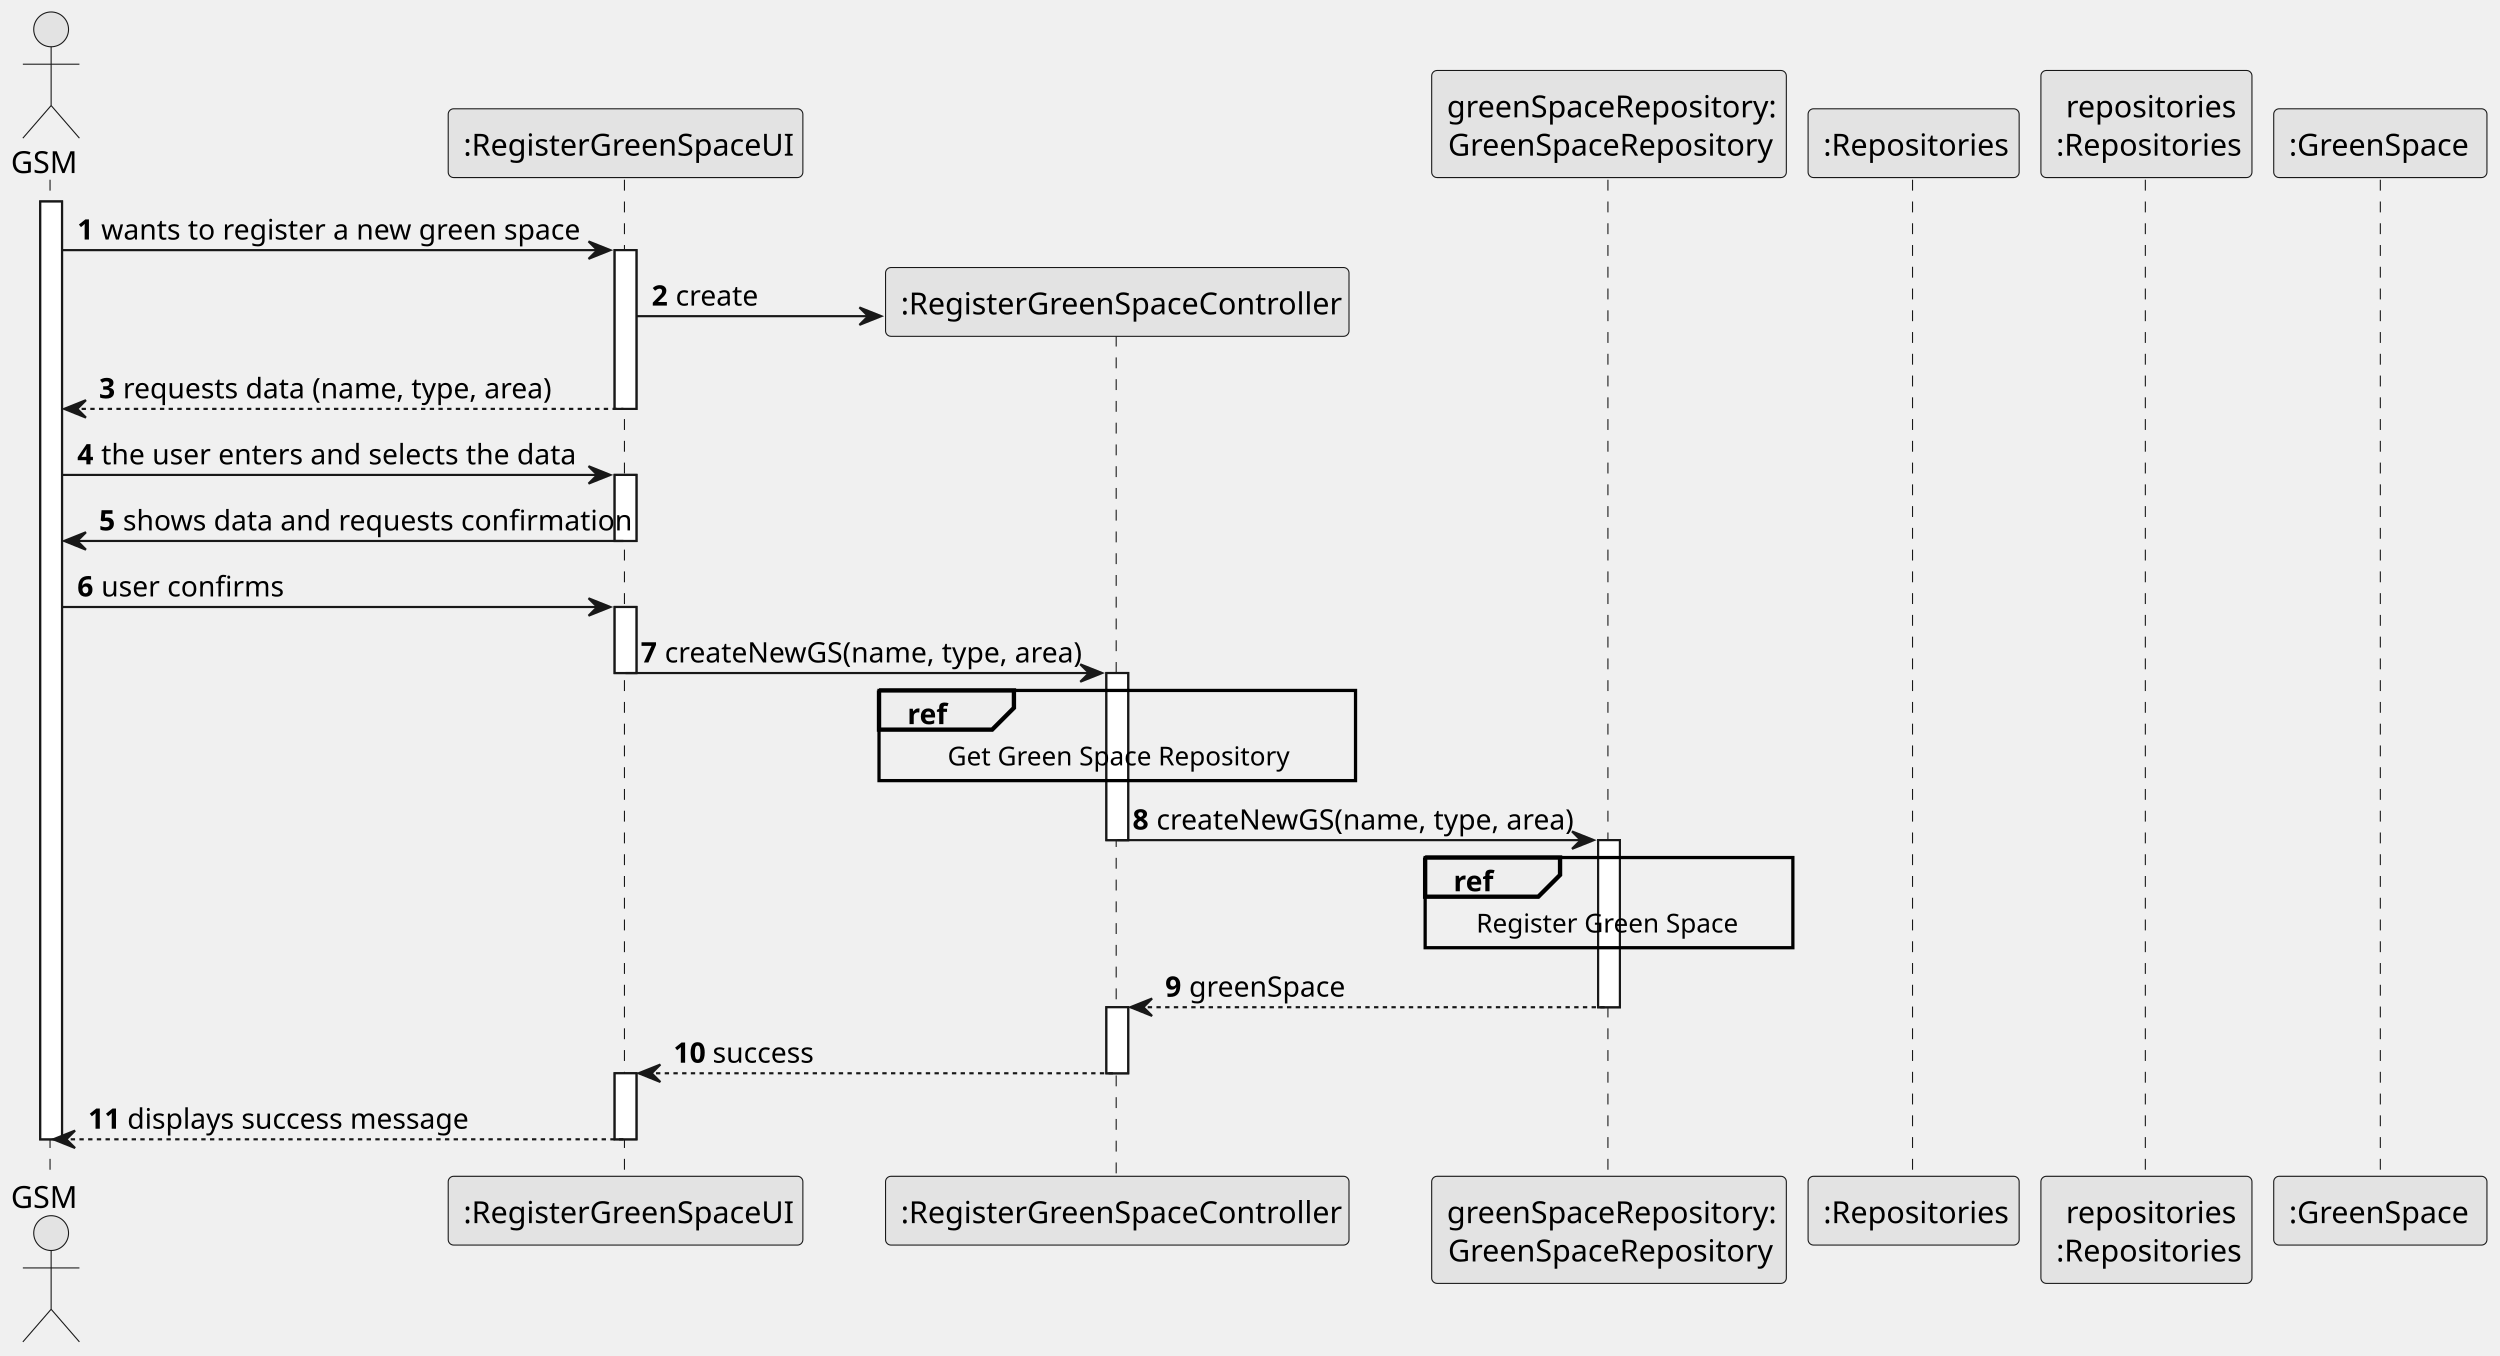
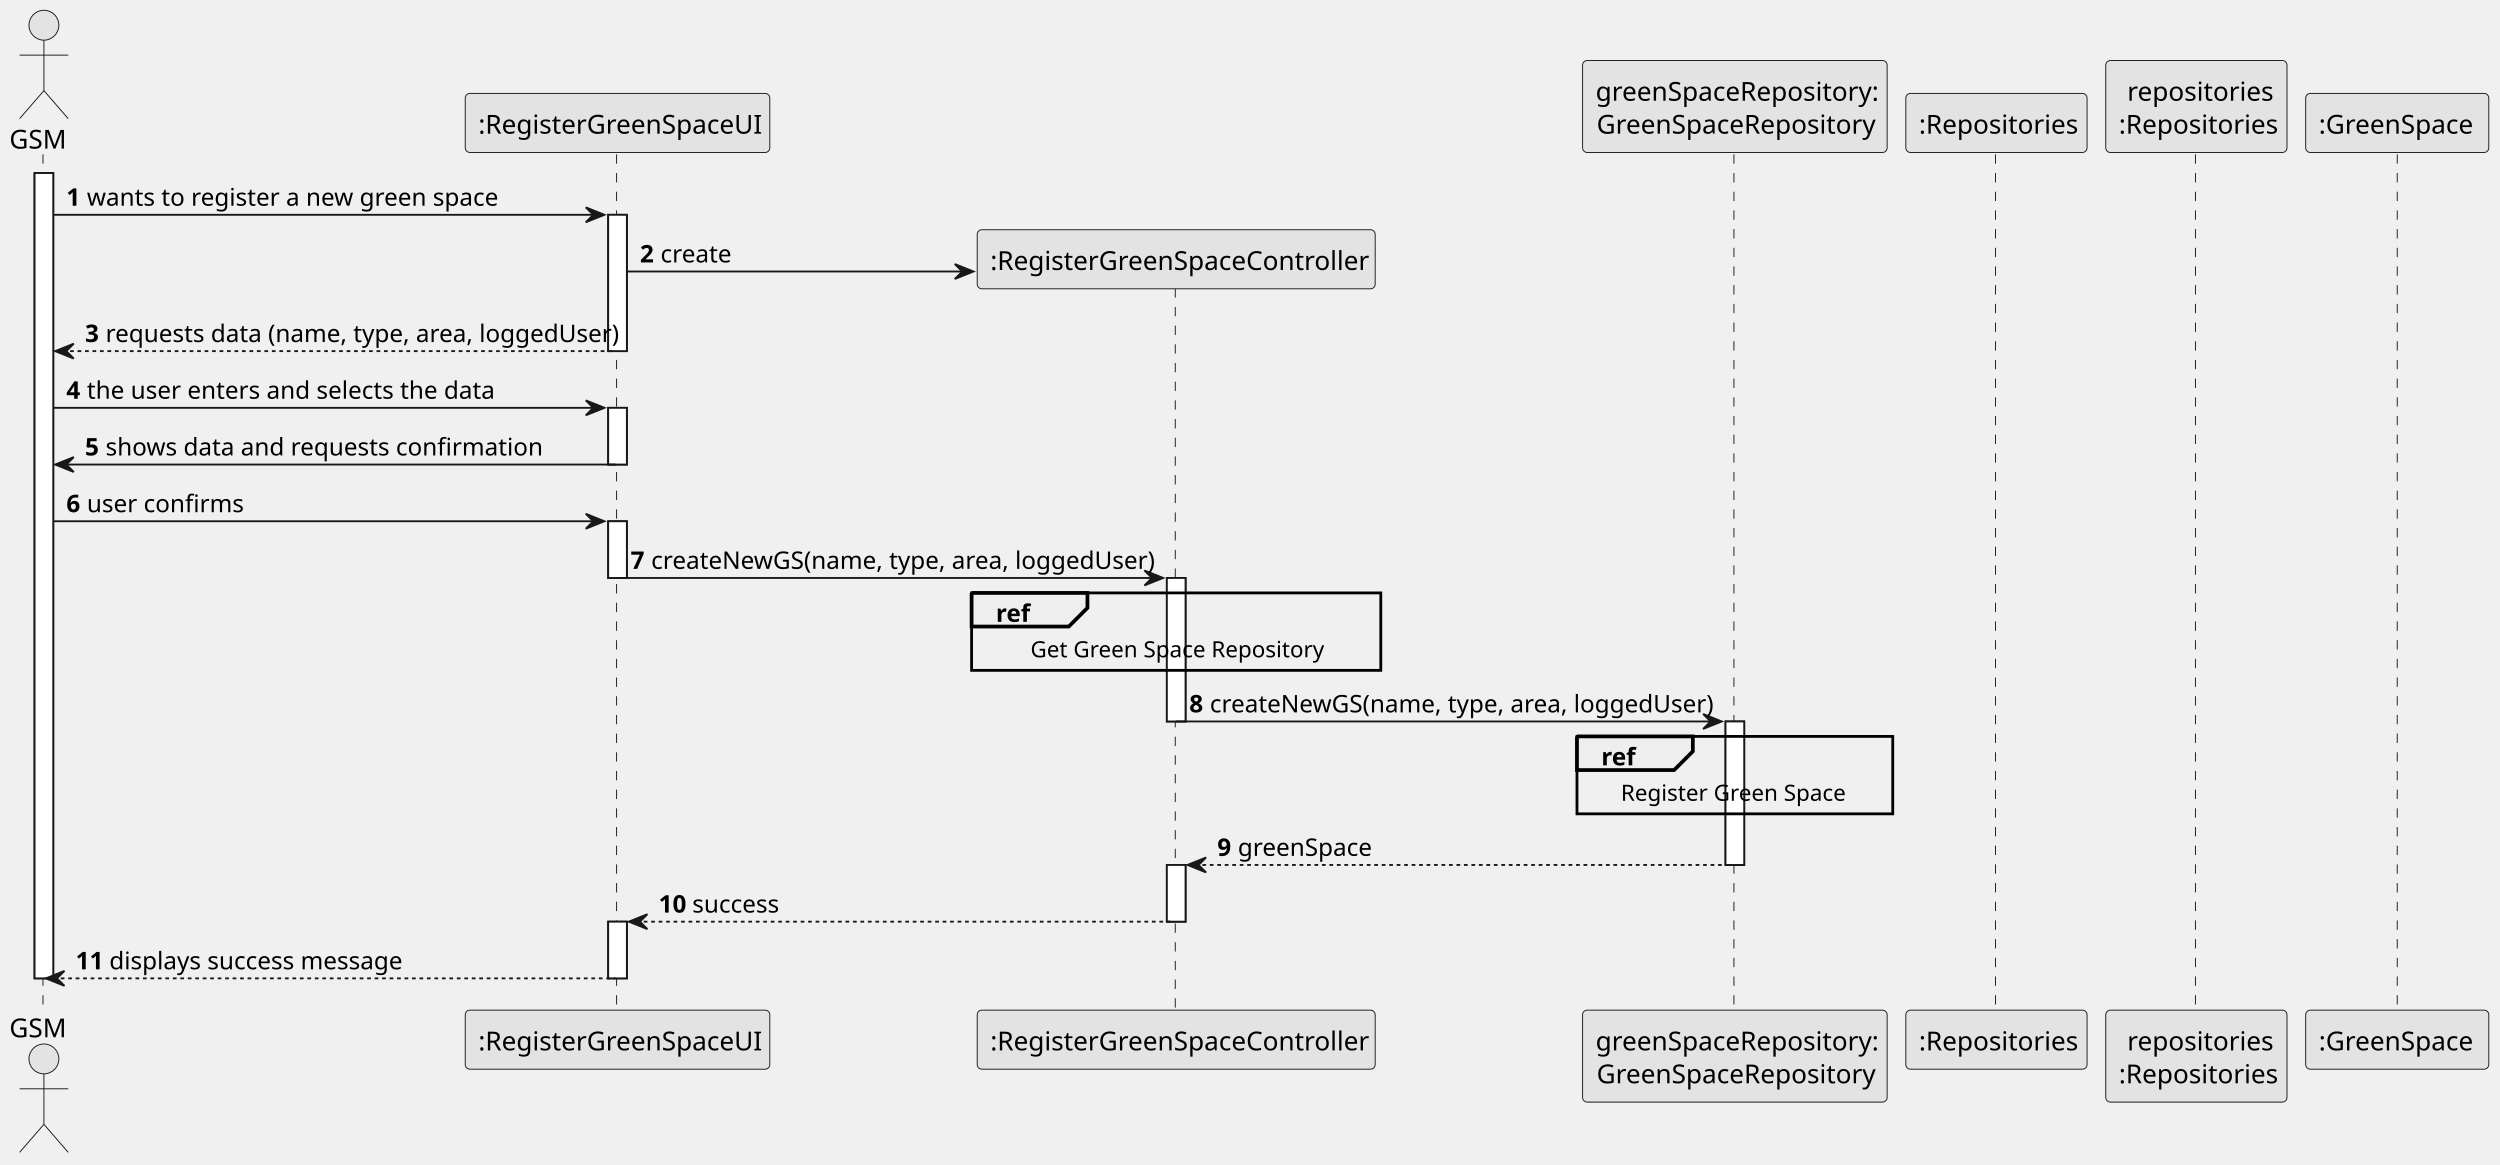
- <svg xmlns="http://www.w3.org/2000/svg" contentStyleType="text/css" height="623px" preserveAspectRatio="none" style="width:1149px;height:623px;background:#FFFFFF;" version="1.1" viewBox="0 0 1149 623" width="1149px" zoomAndPan="magnify">
+ <svg xmlns="http://www.w3.org/2000/svg" contentStyleType="text/css" height="623px" preserveAspectRatio="none" style="width:1338px;height:623px;background:#FFFFFF;" version="1.1" viewBox="0 0 1338 623" width="1338px" zoomAndPan="magnify">
  <defs />
  <g>
    <rect fill="#FFFFFF" height="431.016" style="stroke:#181818;stroke-width:1.0;" width="10" x="18.5" y="92.609" />
-     <rect fill="#FFFFFF" height="72.961" style="stroke:#181818;stroke-width:1.0;" width="10" x="282.5" y="114.961" />
-     <rect fill="#FFFFFF" height="30.352" style="stroke:#181818;stroke-width:1.0;" width="10" x="282.5" y="218.273" />
-     <rect fill="#FFFFFF" height="30.352" style="stroke:#181818;stroke-width:1.0;" width="10" x="282.5" y="278.977" />
-     <rect fill="#FFFFFF" height="30.352" style="stroke:#181818;stroke-width:1.0;" width="10" x="282.5" y="493.273" />
-     <rect fill="#FFFFFF" height="76.797" style="stroke:#181818;stroke-width:1.0;" width="10" x="508.5" y="309.328" />
-     <rect fill="#FFFFFF" height="30.352" style="stroke:#181818;stroke-width:1.0;" width="10" x="508.5" y="462.922" />
-     <rect fill="#FFFFFF" height="76.797" style="stroke:#181818;stroke-width:1.0;" width="10" x="734.5" y="386.125" />
+     <rect fill="#FFFFFF" height="72.961" style="stroke:#181818;stroke-width:1.0;" width="10" x="325.5" y="114.961" />
+     <rect fill="#FFFFFF" height="30.352" style="stroke:#181818;stroke-width:1.0;" width="10" x="325.5" y="218.273" />
+     <rect fill="#FFFFFF" height="30.352" style="stroke:#181818;stroke-width:1.0;" width="10" x="325.5" y="278.977" />
+     <rect fill="#FFFFFF" height="30.352" style="stroke:#181818;stroke-width:1.0;" width="10" x="325.5" y="493.273" />
+     <rect fill="#FFFFFF" height="76.797" style="stroke:#181818;stroke-width:1.0;" width="10" x="624.5" y="309.328" />
+     <rect fill="#FFFFFF" height="30.352" style="stroke:#181818;stroke-width:1.0;" width="10" x="624.5" y="462.922" />
+     <rect fill="#FFFFFF" height="76.797" style="stroke:#181818;stroke-width:1.0;" width="10" x="923.5" y="386.125" />
    <line style="stroke:#181818;stroke-width:0.5;stroke-dasharray:5.0,5.0;" x1="23" x2="23" y1="82.609" y2="541.625" />
-     <line style="stroke:#181818;stroke-width:0.5;stroke-dasharray:5.0,5.0;" x1="287" x2="287" y1="82.609" y2="541.625" />
-     <line style="stroke:#181818;stroke-width:0.5;stroke-dasharray:5.0,5.0;" x1="513" x2="513" y1="154.266" y2="541.625" />
-     <line style="stroke:#181818;stroke-width:0.5;stroke-dasharray:5.0,5.0;" x1="739" x2="739" y1="82.609" y2="541.625" />
-     <line style="stroke:#181818;stroke-width:0.5;stroke-dasharray:5.0,5.0;" x1="879" x2="879" y1="82.609" y2="541.625" />
-     <line style="stroke:#181818;stroke-width:0.5;stroke-dasharray:5.0,5.0;" x1="986" x2="986" y1="82.609" y2="541.625" />
-     <line style="stroke:#181818;stroke-width:0.5;stroke-dasharray:5.0,5.0;" x1="1094" x2="1094" y1="82.609" y2="541.625" />
+     <line style="stroke:#181818;stroke-width:0.5;stroke-dasharray:5.0,5.0;" x1="330" x2="330" y1="82.609" y2="541.625" />
+     <line style="stroke:#181818;stroke-width:0.5;stroke-dasharray:5.0,5.0;" x1="629" x2="629" y1="154.266" y2="541.625" />
+     <line style="stroke:#181818;stroke-width:0.5;stroke-dasharray:5.0,5.0;" x1="928" x2="928" y1="82.609" y2="541.625" />
+     <line style="stroke:#181818;stroke-width:0.5;stroke-dasharray:5.0,5.0;" x1="1068" x2="1068" y1="82.609" y2="541.625" />
+     <line style="stroke:#181818;stroke-width:0.5;stroke-dasharray:5.0,5.0;" x1="1175" x2="1175" y1="82.609" y2="541.625" />
+     <line style="stroke:#181818;stroke-width:0.5;stroke-dasharray:5.0,5.0;" x1="1283" x2="1283" y1="82.609" y2="541.625" />
    <text fill="#000000" font-family="sans-serif" font-size="14" lengthAdjust="spacing" textLength="31" x="5" y="79.533">GSM</text>
    <ellipse cx="23.5" cy="13.5" fill="#E3E3E3" rx="8" ry="8" style="stroke:#181818;stroke-width:0.5;" />
    <path d="M23.5,21.5 L23.5,48.5 M10.5,29.5 L36.5,29.5 M23.5,48.5 L10.5,63.5 M23.5,48.5 L36.5,63.5 " fill="none" style="stroke:#181818;stroke-width:0.5;" />
    <text fill="#000000" font-family="sans-serif" font-size="14" lengthAdjust="spacing" textLength="31" x="5" y="555.158">GSM</text>
    <ellipse cx="23.5" cy="566.734" fill="#E3E3E3" rx="8" ry="8" style="stroke:#181818;stroke-width:0.5;" />
    <path d="M23.5,574.734 L23.5,601.734 M10.5,582.734 L36.5,582.734 M23.5,601.734 L10.5,616.734 M23.5,601.734 L36.5,616.734 " fill="none" style="stroke:#181818;stroke-width:0.5;" />
-     <rect fill="#E3E3E3" height="31.609" rx="2.5" ry="2.5" style="stroke:#181818;stroke-width:0.5;" width="163" x="206" y="50" />
-     <text fill="#000000" font-family="sans-serif" font-size="14" lengthAdjust="spacing" textLength="149" x="213" y="71.533">:RegisterGreenSpaceUI</text>
-     <rect fill="#E3E3E3" height="31.609" rx="2.5" ry="2.5" style="stroke:#181818;stroke-width:0.5;" width="163" x="206" y="540.625" />
-     <text fill="#000000" font-family="sans-serif" font-size="14" lengthAdjust="spacing" textLength="149" x="213" y="562.158">:RegisterGreenSpaceUI</text>
-     <rect fill="#E3E3E3" height="31.609" rx="2.5" ry="2.5" style="stroke:#181818;stroke-width:0.5;" width="213" x="407" y="540.625" />
-     <text fill="#000000" font-family="sans-serif" font-size="14" lengthAdjust="spacing" textLength="199" x="414" y="562.158">:RegisterGreenSpaceController</text>
-     <rect fill="#E3E3E3" height="49.219" rx="2.5" ry="2.5" style="stroke:#181818;stroke-width:0.5;" width="163" x="658" y="32.391" />
-     <text fill="#000000" font-family="sans-serif" font-size="14" lengthAdjust="spacing" textLength="149" x="665" y="53.924">greenSpaceRepository:</text>
-     <text fill="#000000" font-family="sans-serif" font-size="14" lengthAdjust="spacing" textLength="148" x="665.5" y="71.533">GreenSpaceRepository</text>
-     <rect fill="#E3E3E3" height="49.219" rx="2.5" ry="2.5" style="stroke:#181818;stroke-width:0.5;" width="163" x="658" y="540.625" />
-     <text fill="#000000" font-family="sans-serif" font-size="14" lengthAdjust="spacing" textLength="149" x="665" y="562.158">greenSpaceRepository:</text>
-     <text fill="#000000" font-family="sans-serif" font-size="14" lengthAdjust="spacing" textLength="148" x="665.5" y="579.768">GreenSpaceRepository</text>
-     <rect fill="#E3E3E3" height="31.609" rx="2.5" ry="2.5" style="stroke:#181818;stroke-width:0.5;" width="97" x="831" y="50" />
-     <text fill="#000000" font-family="sans-serif" font-size="14" lengthAdjust="spacing" textLength="83" x="838" y="71.533">:Repositories</text>
-     <rect fill="#E3E3E3" height="31.609" rx="2.5" ry="2.5" style="stroke:#181818;stroke-width:0.5;" width="97" x="831" y="540.625" />
-     <text fill="#000000" font-family="sans-serif" font-size="14" lengthAdjust="spacing" textLength="83" x="838" y="562.158">:Repositories</text>
-     <rect fill="#E3E3E3" height="49.219" rx="2.5" ry="2.5" style="stroke:#181818;stroke-width:0.5;" width="97" x="938" y="32.391" />
-     <text fill="#000000" font-family="sans-serif" font-size="14" lengthAdjust="spacing" textLength="74" x="949.5" y="53.924">repositories</text>
-     <text fill="#000000" font-family="sans-serif" font-size="14" lengthAdjust="spacing" textLength="83" x="945" y="71.533">:Repositories</text>
-     <rect fill="#E3E3E3" height="49.219" rx="2.5" ry="2.5" style="stroke:#181818;stroke-width:0.5;" width="97" x="938" y="540.625" />
-     <text fill="#000000" font-family="sans-serif" font-size="14" lengthAdjust="spacing" textLength="74" x="949.5" y="562.158">repositories</text>
-     <text fill="#000000" font-family="sans-serif" font-size="14" lengthAdjust="spacing" textLength="83" x="945" y="579.768">:Repositories</text>
-     <rect fill="#E3E3E3" height="31.609" rx="2.5" ry="2.5" style="stroke:#181818;stroke-width:0.5;" width="98" x="1045" y="50" />
-     <text fill="#000000" font-family="sans-serif" font-size="14" lengthAdjust="spacing" textLength="84" x="1052" y="71.533">:GreenSpace</text>
-     <rect fill="#E3E3E3" height="31.609" rx="2.5" ry="2.5" style="stroke:#181818;stroke-width:0.5;" width="98" x="1045" y="540.625" />
-     <text fill="#000000" font-family="sans-serif" font-size="14" lengthAdjust="spacing" textLength="84" x="1052" y="562.158">:GreenSpace</text>
+     <rect fill="#E3E3E3" height="31.609" rx="2.5" ry="2.5" style="stroke:#181818;stroke-width:0.5;" width="163" x="249" y="50" />
+     <text fill="#000000" font-family="sans-serif" font-size="14" lengthAdjust="spacing" textLength="149" x="256" y="71.533">:RegisterGreenSpaceUI</text>
+     <rect fill="#E3E3E3" height="31.609" rx="2.5" ry="2.5" style="stroke:#181818;stroke-width:0.5;" width="163" x="249" y="540.625" />
+     <text fill="#000000" font-family="sans-serif" font-size="14" lengthAdjust="spacing" textLength="149" x="256" y="562.158">:RegisterGreenSpaceUI</text>
+     <rect fill="#E3E3E3" height="31.609" rx="2.5" ry="2.5" style="stroke:#181818;stroke-width:0.5;" width="213" x="523" y="540.625" />
+     <text fill="#000000" font-family="sans-serif" font-size="14" lengthAdjust="spacing" textLength="199" x="530" y="562.158">:RegisterGreenSpaceController</text>
+     <rect fill="#E3E3E3" height="49.219" rx="2.5" ry="2.5" style="stroke:#181818;stroke-width:0.5;" width="163" x="847" y="32.391" />
+     <text fill="#000000" font-family="sans-serif" font-size="14" lengthAdjust="spacing" textLength="149" x="854" y="53.924">greenSpaceRepository:</text>
+     <text fill="#000000" font-family="sans-serif" font-size="14" lengthAdjust="spacing" textLength="148" x="854.5" y="71.533">GreenSpaceRepository</text>
+     <rect fill="#E3E3E3" height="49.219" rx="2.5" ry="2.5" style="stroke:#181818;stroke-width:0.5;" width="163" x="847" y="540.625" />
+     <text fill="#000000" font-family="sans-serif" font-size="14" lengthAdjust="spacing" textLength="149" x="854" y="562.158">greenSpaceRepository:</text>
+     <text fill="#000000" font-family="sans-serif" font-size="14" lengthAdjust="spacing" textLength="148" x="854.5" y="579.768">GreenSpaceRepository</text>
+     <rect fill="#E3E3E3" height="31.609" rx="2.5" ry="2.5" style="stroke:#181818;stroke-width:0.5;" width="97" x="1020" y="50" />
+     <text fill="#000000" font-family="sans-serif" font-size="14" lengthAdjust="spacing" textLength="83" x="1027" y="71.533">:Repositories</text>
+     <rect fill="#E3E3E3" height="31.609" rx="2.5" ry="2.5" style="stroke:#181818;stroke-width:0.5;" width="97" x="1020" y="540.625" />
+     <text fill="#000000" font-family="sans-serif" font-size="14" lengthAdjust="spacing" textLength="83" x="1027" y="562.158">:Repositories</text>
+     <rect fill="#E3E3E3" height="49.219" rx="2.5" ry="2.5" style="stroke:#181818;stroke-width:0.5;" width="97" x="1127" y="32.391" />
+     <text fill="#000000" font-family="sans-serif" font-size="14" lengthAdjust="spacing" textLength="74" x="1138.5" y="53.924">repositories</text>
+     <text fill="#000000" font-family="sans-serif" font-size="14" lengthAdjust="spacing" textLength="83" x="1134" y="71.533">:Repositories</text>
+     <rect fill="#E3E3E3" height="49.219" rx="2.5" ry="2.5" style="stroke:#181818;stroke-width:0.5;" width="97" x="1127" y="540.625" />
+     <text fill="#000000" font-family="sans-serif" font-size="14" lengthAdjust="spacing" textLength="74" x="1138.5" y="562.158">repositories</text>
+     <text fill="#000000" font-family="sans-serif" font-size="14" lengthAdjust="spacing" textLength="83" x="1134" y="579.768">:Repositories</text>
+     <rect fill="#E3E3E3" height="31.609" rx="2.5" ry="2.5" style="stroke:#181818;stroke-width:0.5;" width="98" x="1234" y="50" />
+     <text fill="#000000" font-family="sans-serif" font-size="14" lengthAdjust="spacing" textLength="84" x="1241" y="71.533">:GreenSpace</text>
+     <rect fill="#E3E3E3" height="31.609" rx="2.5" ry="2.5" style="stroke:#181818;stroke-width:0.5;" width="98" x="1234" y="540.625" />
+     <text fill="#000000" font-family="sans-serif" font-size="14" lengthAdjust="spacing" textLength="84" x="1241" y="562.158">:GreenSpace</text>
    <rect fill="#FFFFFF" height="431.016" style="stroke:#181818;stroke-width:1.0;" width="10" x="18.5" y="92.609" />
-     <rect fill="#FFFFFF" height="72.961" style="stroke:#181818;stroke-width:1.0;" width="10" x="282.5" y="114.961" />
-     <rect fill="#FFFFFF" height="30.352" style="stroke:#181818;stroke-width:1.0;" width="10" x="282.5" y="218.273" />
-     <rect fill="#FFFFFF" height="30.352" style="stroke:#181818;stroke-width:1.0;" width="10" x="282.5" y="278.977" />
-     <rect fill="#FFFFFF" height="30.352" style="stroke:#181818;stroke-width:1.0;" width="10" x="282.5" y="493.273" />
-     <rect fill="#FFFFFF" height="76.797" style="stroke:#181818;stroke-width:1.0;" width="10" x="508.5" y="309.328" />
-     <rect fill="#FFFFFF" height="30.352" style="stroke:#181818;stroke-width:1.0;" width="10" x="508.5" y="462.922" />
-     <rect fill="#FFFFFF" height="76.797" style="stroke:#181818;stroke-width:1.0;" width="10" x="734.5" y="386.125" />
-     <polygon fill="#181818" points="270.5,110.961,280.5,114.961,270.5,118.961,274.5,114.961" style="stroke:#181818;stroke-width:1.0;" />
-     <line style="stroke:#181818;stroke-width:1.0;" x1="28.5" x2="276.5" y1="114.961" y2="114.961" />
+     <rect fill="#FFFFFF" height="72.961" style="stroke:#181818;stroke-width:1.0;" width="10" x="325.5" y="114.961" />
+     <rect fill="#FFFFFF" height="30.352" style="stroke:#181818;stroke-width:1.0;" width="10" x="325.5" y="218.273" />
+     <rect fill="#FFFFFF" height="30.352" style="stroke:#181818;stroke-width:1.0;" width="10" x="325.5" y="278.977" />
+     <rect fill="#FFFFFF" height="30.352" style="stroke:#181818;stroke-width:1.0;" width="10" x="325.5" y="493.273" />
+     <rect fill="#FFFFFF" height="76.797" style="stroke:#181818;stroke-width:1.0;" width="10" x="624.5" y="309.328" />
+     <rect fill="#FFFFFF" height="30.352" style="stroke:#181818;stroke-width:1.0;" width="10" x="624.5" y="462.922" />
+     <rect fill="#FFFFFF" height="76.797" style="stroke:#181818;stroke-width:1.0;" width="10" x="923.5" y="386.125" />
+     <polygon fill="#181818" points="313.5,110.961,323.5,114.961,313.5,118.961,317.5,114.961" style="stroke:#181818;stroke-width:1.0;" />
+     <line style="stroke:#181818;stroke-width:1.0;" x1="28.5" x2="319.5" y1="114.961" y2="114.961" />
    <text fill="#000000" font-family="sans-serif" font-size="13" font-weight="bold" lengthAdjust="spacing" textLength="7" x="35.5" y="110.105">1</text>
    <text fill="#000000" font-family="sans-serif" font-size="13" lengthAdjust="spacing" textLength="209" x="46.5" y="110.105">wants to register a new green space</text>
-     <polygon fill="#181818" points="395,141.312,405,145.312,395,149.312,399,145.312" style="stroke:#181818;stroke-width:1.0;" />
-     <line style="stroke:#181818;stroke-width:1.0;" x1="292.5" x2="401" y1="145.312" y2="145.312" />
-     <text fill="#000000" font-family="sans-serif" font-size="13" font-weight="bold" lengthAdjust="spacing" textLength="7" x="299.5" y="140.456">2</text>
-     <text fill="#000000" font-family="sans-serif" font-size="13" lengthAdjust="spacing" textLength="36" x="310.5" y="140.456">create</text>
-     <rect fill="#E3E3E3" height="31.609" rx="2.5" ry="2.5" style="stroke:#181818;stroke-width:0.5;" width="213" x="407" y="122.961" />
-     <text fill="#000000" font-family="sans-serif" font-size="14" lengthAdjust="spacing" textLength="199" x="414" y="144.494">:RegisterGreenSpaceController</text>
+     <polygon fill="#181818" points="511,141.312,521,145.312,511,149.312,515,145.312" style="stroke:#181818;stroke-width:1.0;" />
+     <line style="stroke:#181818;stroke-width:1.0;" x1="335.5" x2="517" y1="145.312" y2="145.312" />
+     <text fill="#000000" font-family="sans-serif" font-size="13" font-weight="bold" lengthAdjust="spacing" textLength="7" x="342.5" y="140.456">2</text>
+     <text fill="#000000" font-family="sans-serif" font-size="13" lengthAdjust="spacing" textLength="36" x="353.5" y="140.456">create</text>
+     <rect fill="#E3E3E3" height="31.609" rx="2.5" ry="2.5" style="stroke:#181818;stroke-width:0.5;" width="213" x="523" y="122.961" />
+     <text fill="#000000" font-family="sans-serif" font-size="14" lengthAdjust="spacing" textLength="199" x="530" y="144.494">:RegisterGreenSpaceController</text>
    <polygon fill="#181818" points="39.5,183.922,29.5,187.922,39.5,191.922,35.5,187.922" style="stroke:#181818;stroke-width:1.0;" />
-     <line style="stroke:#181818;stroke-width:1.0;stroke-dasharray:2.0,2.0;" x1="33.5" x2="286.5" y1="187.922" y2="187.922" />
+     <line style="stroke:#181818;stroke-width:1.0;stroke-dasharray:2.0,2.0;" x1="33.5" x2="329.5" y1="187.922" y2="187.922" />
    <text fill="#000000" font-family="sans-serif" font-size="13" font-weight="bold" lengthAdjust="spacing" textLength="7" x="45.5" y="183.065">3</text>
-     <text fill="#000000" font-family="sans-serif" font-size="13" lengthAdjust="spacing" textLength="189" x="56.5" y="183.065">requests data (name, type, area)</text>
-     <polygon fill="#181818" points="270.5,214.273,280.5,218.273,270.5,222.273,274.5,218.273" style="stroke:#181818;stroke-width:1.0;" />
-     <line style="stroke:#181818;stroke-width:1.0;" x1="28.5" x2="276.5" y1="218.273" y2="218.273" />
+     <text fill="#000000" font-family="sans-serif" font-size="13" lengthAdjust="spacing" textLength="262" x="56.5" y="183.065">requests data (name, type, area, loggedUser)</text>
+     <polygon fill="#181818" points="313.5,214.273,323.5,218.273,313.5,222.273,317.5,218.273" style="stroke:#181818;stroke-width:1.0;" />
+     <line style="stroke:#181818;stroke-width:1.0;" x1="28.5" x2="319.5" y1="218.273" y2="218.273" />
    <text fill="#000000" font-family="sans-serif" font-size="13" font-weight="bold" lengthAdjust="spacing" textLength="7" x="35.5" y="213.417">4</text>
    <text fill="#000000" font-family="sans-serif" font-size="13" lengthAdjust="spacing" textLength="209" x="46.5" y="213.417">the user enters and selects the data</text>
    <polygon fill="#181818" points="39.5,244.625,29.5,248.625,39.5,252.625,35.5,248.625" style="stroke:#181818;stroke-width:1.0;" />
-     <line style="stroke:#181818;stroke-width:1.0;" x1="33.5" x2="286.5" y1="248.625" y2="248.625" />
+     <line style="stroke:#181818;stroke-width:1.0;" x1="33.5" x2="329.5" y1="248.625" y2="248.625" />
    <text fill="#000000" font-family="sans-serif" font-size="13" font-weight="bold" lengthAdjust="spacing" textLength="7" x="45.5" y="243.769">5</text>
    <text fill="#000000" font-family="sans-serif" font-size="13" lengthAdjust="spacing" textLength="219" x="56.5" y="243.769">shows data and requests confirmation</text>
-     <polygon fill="#181818" points="270.5,274.977,280.5,278.977,270.5,282.977,274.5,278.977" style="stroke:#181818;stroke-width:1.0;" />
-     <line style="stroke:#181818;stroke-width:1.0;" x1="28.5" x2="276.5" y1="278.977" y2="278.977" />
+     <polygon fill="#181818" points="313.5,274.977,323.5,278.977,313.5,282.977,317.5,278.977" style="stroke:#181818;stroke-width:1.0;" />
+     <line style="stroke:#181818;stroke-width:1.0;" x1="28.5" x2="319.5" y1="278.977" y2="278.977" />
    <text fill="#000000" font-family="sans-serif" font-size="13" font-weight="bold" lengthAdjust="spacing" textLength="7" x="35.5" y="274.12">6</text>
    <text fill="#000000" font-family="sans-serif" font-size="13" lengthAdjust="spacing" textLength="78" x="46.5" y="274.12">user confirms</text>
-     <polygon fill="#181818" points="496.5,305.328,506.5,309.328,496.5,313.328,500.5,309.328" style="stroke:#181818;stroke-width:1.0;" />
-     <line style="stroke:#181818;stroke-width:1.0;" x1="287.5" x2="502.5" y1="309.328" y2="309.328" />
-     <text fill="#000000" font-family="sans-serif" font-size="13" font-weight="bold" lengthAdjust="spacing" textLength="7" x="294.5" y="304.472">7</text>
-     <text fill="#000000" font-family="sans-serif" font-size="13" lengthAdjust="spacing" textLength="186" x="305.5" y="304.472">createNewGS(name, type, area)</text>
-     <rect fill="none" height="41.445" style="stroke:#000000;stroke-width:1.5;" width="219" x="404" y="317.328" />
-     <path d="M404,317.328 L466,317.328 L466,325.328 L456,335.328 L404,335.328 L404,317.328 " fill="#EEEEEE" style="stroke:#000000;stroke-width:2.0;" />
-     <text fill="#000000" font-family="sans-serif" font-size="13" font-weight="bold" lengthAdjust="spacing" textLength="17" x="417" y="332.823">ref</text>
-     <text fill="#000000" font-family="sans-serif" font-size="12" lengthAdjust="spacing" textLength="156" x="435.5" y="351.785">Get Green Space Repository</text>
-     <polygon fill="#181818" points="722.5,382.125,732.5,386.125,722.5,390.125,726.5,386.125" style="stroke:#181818;stroke-width:1.0;" />
-     <line style="stroke:#181818;stroke-width:1.0;" x1="513.5" x2="728.5" y1="386.125" y2="386.125" />
-     <text fill="#000000" font-family="sans-serif" font-size="13" font-weight="bold" lengthAdjust="spacing" textLength="7" x="520.5" y="381.269">8</text>
-     <text fill="#000000" font-family="sans-serif" font-size="13" lengthAdjust="spacing" textLength="186" x="531.5" y="381.269">createNewGS(name, type, area)</text>
-     <rect fill="none" height="41.445" style="stroke:#000000;stroke-width:1.5;" width="169" x="655" y="394.125" />
-     <path d="M655,394.125 L717,394.125 L717,402.125 L707,412.125 L655,412.125 L655,394.125 " fill="#EEEEEE" style="stroke:#000000;stroke-width:2.0;" />
-     <text fill="#000000" font-family="sans-serif" font-size="13" font-weight="bold" lengthAdjust="spacing" textLength="17" x="668" y="409.62">ref</text>
-     <text fill="#000000" font-family="sans-serif" font-size="12" lengthAdjust="spacing" textLength="122" x="678.5" y="428.582">Register Green Space</text>
-     <polygon fill="#181818" points="529.5,458.922,519.5,462.922,529.5,466.922,525.5,462.922" style="stroke:#181818;stroke-width:1.0;" />
-     <line style="stroke:#181818;stroke-width:1.0;stroke-dasharray:2.0,2.0;" x1="523.5" x2="738.5" y1="462.922" y2="462.922" />
-     <text fill="#000000" font-family="sans-serif" font-size="13" font-weight="bold" lengthAdjust="spacing" textLength="7" x="535.5" y="458.065">9</text>
-     <text fill="#000000" font-family="sans-serif" font-size="13" lengthAdjust="spacing" textLength="69" x="546.5" y="458.065">greenSpace</text>
-     <polygon fill="#181818" points="303.5,489.273,293.5,493.273,303.5,497.273,299.5,493.273" style="stroke:#181818;stroke-width:1.0;" />
-     <line style="stroke:#181818;stroke-width:1.0;stroke-dasharray:2.0,2.0;" x1="297.5" x2="512.5" y1="493.273" y2="493.273" />
-     <text fill="#000000" font-family="sans-serif" font-size="13" font-weight="bold" lengthAdjust="spacing" textLength="14" x="309.5" y="488.417">10</text>
-     <text fill="#000000" font-family="sans-serif" font-size="13" lengthAdjust="spacing" textLength="49" x="327.5" y="488.417">success</text>
+     <polygon fill="#181818" points="612.5,305.328,622.5,309.328,612.5,313.328,616.5,309.328" style="stroke:#181818;stroke-width:1.0;" />
+     <line style="stroke:#181818;stroke-width:1.0;" x1="330.5" x2="618.5" y1="309.328" y2="309.328" />
+     <text fill="#000000" font-family="sans-serif" font-size="13" font-weight="bold" lengthAdjust="spacing" textLength="7" x="337.5" y="304.472">7</text>
+     <text fill="#000000" font-family="sans-serif" font-size="13" lengthAdjust="spacing" textLength="259" x="348.5" y="304.472">createNewGS(name, type, area, loggedUser)</text>
+     <rect fill="none" height="41.445" style="stroke:#000000;stroke-width:1.5;" width="219" x="520" y="317.328" />
+     <path d="M520,317.328 L582,317.328 L582,325.328 L572,335.328 L520,335.328 L520,317.328 " fill="#EEEEEE" style="stroke:#000000;stroke-width:2.0;" />
+     <text fill="#000000" font-family="sans-serif" font-size="13" font-weight="bold" lengthAdjust="spacing" textLength="17" x="533" y="332.823">ref</text>
+     <text fill="#000000" font-family="sans-serif" font-size="12" lengthAdjust="spacing" textLength="156" x="551.5" y="351.785">Get Green Space Repository</text>
+     <polygon fill="#181818" points="911.5,382.125,921.5,386.125,911.5,390.125,915.5,386.125" style="stroke:#181818;stroke-width:1.0;" />
+     <line style="stroke:#181818;stroke-width:1.0;" x1="629.5" x2="917.5" y1="386.125" y2="386.125" />
+     <text fill="#000000" font-family="sans-serif" font-size="13" font-weight="bold" lengthAdjust="spacing" textLength="7" x="636.5" y="381.269">8</text>
+     <text fill="#000000" font-family="sans-serif" font-size="13" lengthAdjust="spacing" textLength="259" x="647.5" y="381.269">createNewGS(name, type, area, loggedUser)</text>
+     <rect fill="none" height="41.445" style="stroke:#000000;stroke-width:1.5;" width="169" x="844" y="394.125" />
+     <path d="M844,394.125 L906,394.125 L906,402.125 L896,412.125 L844,412.125 L844,394.125 " fill="#EEEEEE" style="stroke:#000000;stroke-width:2.0;" />
+     <text fill="#000000" font-family="sans-serif" font-size="13" font-weight="bold" lengthAdjust="spacing" textLength="17" x="857" y="409.62">ref</text>
+     <text fill="#000000" font-family="sans-serif" font-size="12" lengthAdjust="spacing" textLength="122" x="867.5" y="428.582">Register Green Space</text>
+     <polygon fill="#181818" points="645.5,458.922,635.5,462.922,645.5,466.922,641.5,462.922" style="stroke:#181818;stroke-width:1.0;" />
+     <line style="stroke:#181818;stroke-width:1.0;stroke-dasharray:2.0,2.0;" x1="639.5" x2="927.5" y1="462.922" y2="462.922" />
+     <text fill="#000000" font-family="sans-serif" font-size="13" font-weight="bold" lengthAdjust="spacing" textLength="7" x="651.5" y="458.065">9</text>
+     <text fill="#000000" font-family="sans-serif" font-size="13" lengthAdjust="spacing" textLength="69" x="662.5" y="458.065">greenSpace</text>
+     <polygon fill="#181818" points="346.5,489.273,336.5,493.273,346.5,497.273,342.5,493.273" style="stroke:#181818;stroke-width:1.0;" />
+     <line style="stroke:#181818;stroke-width:1.0;stroke-dasharray:2.0,2.0;" x1="340.5" x2="628.5" y1="493.273" y2="493.273" />
+     <text fill="#000000" font-family="sans-serif" font-size="13" font-weight="bold" lengthAdjust="spacing" textLength="14" x="352.5" y="488.417">10</text>
+     <text fill="#000000" font-family="sans-serif" font-size="13" lengthAdjust="spacing" textLength="49" x="370.5" y="488.417">success</text>
    <polygon fill="#181818" points="34.5,519.625,24.5,523.625,34.5,527.625,30.5,523.625" style="stroke:#181818;stroke-width:1.0;" />
-     <line style="stroke:#181818;stroke-width:1.0;stroke-dasharray:2.0,2.0;" x1="28.5" x2="286.5" y1="523.625" y2="523.625" />
+     <line style="stroke:#181818;stroke-width:1.0;stroke-dasharray:2.0,2.0;" x1="28.5" x2="329.5" y1="523.625" y2="523.625" />
    <text fill="#000000" font-family="sans-serif" font-size="13" font-weight="bold" lengthAdjust="spacing" textLength="14" x="40.5" y="518.769">11</text>
    <text fill="#000000" font-family="sans-serif" font-size="13" lengthAdjust="spacing" textLength="158" x="58.5" y="518.769">displays success message</text>
  </g>
</svg>
